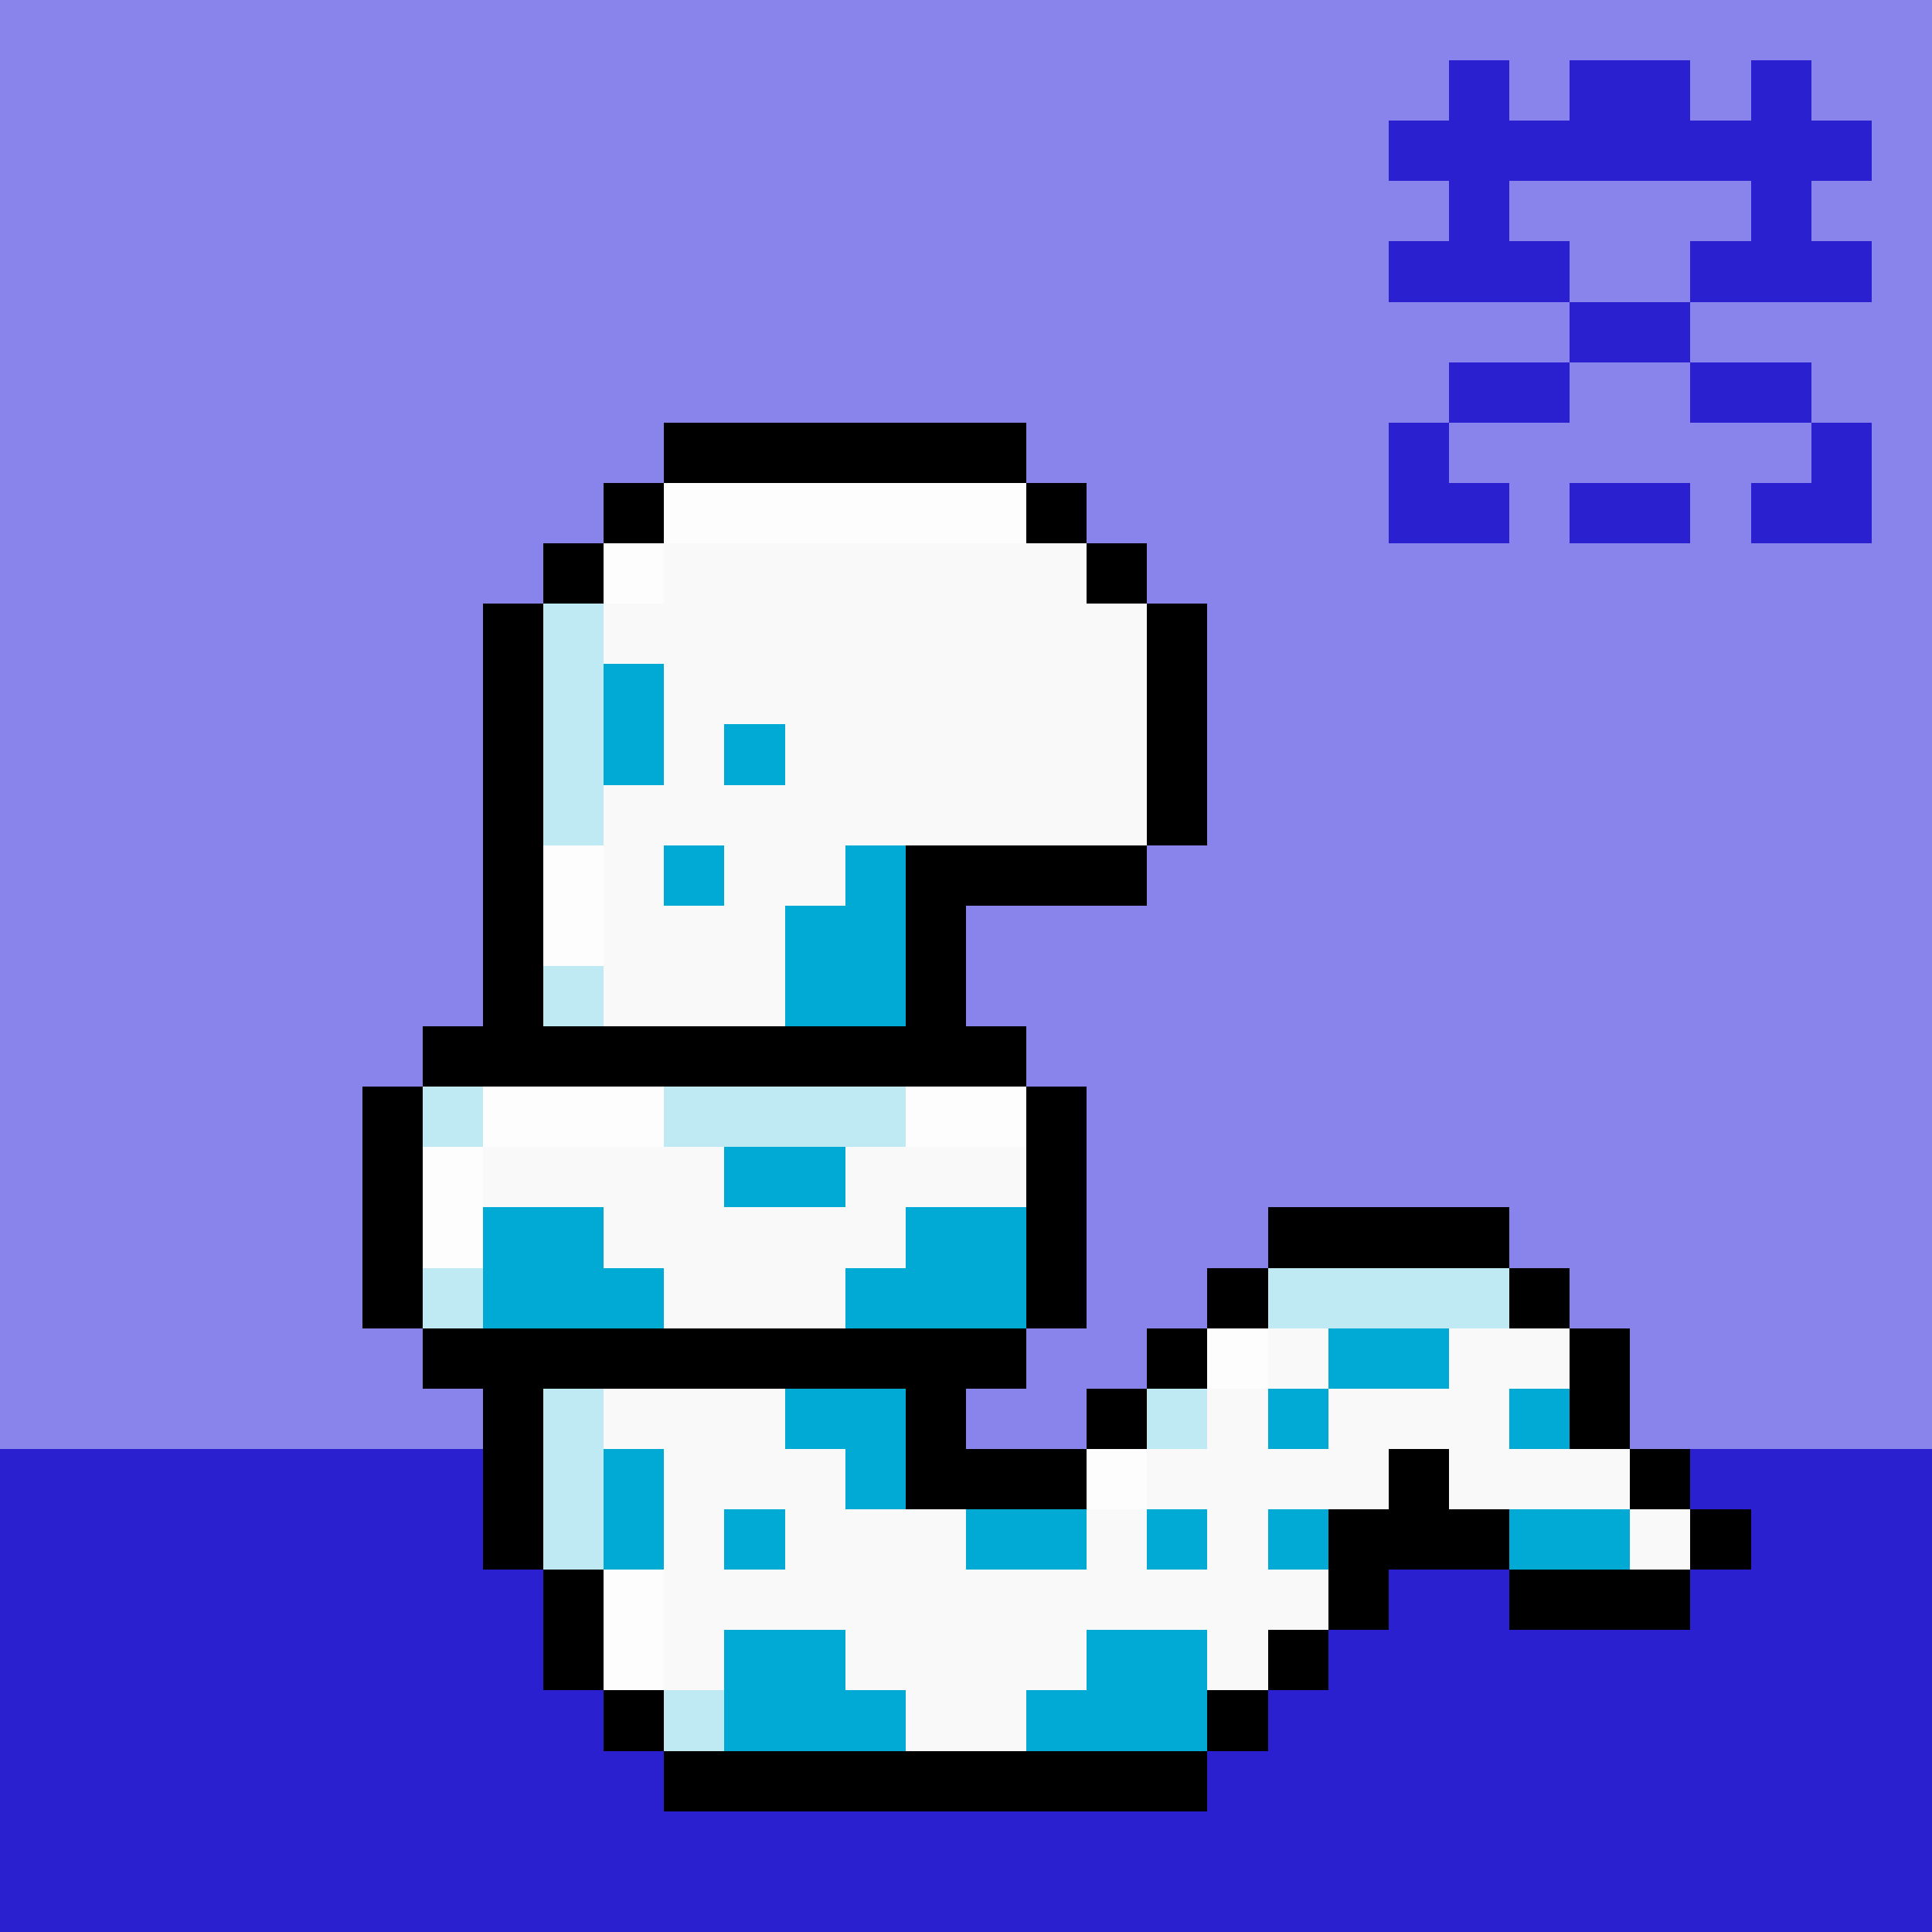
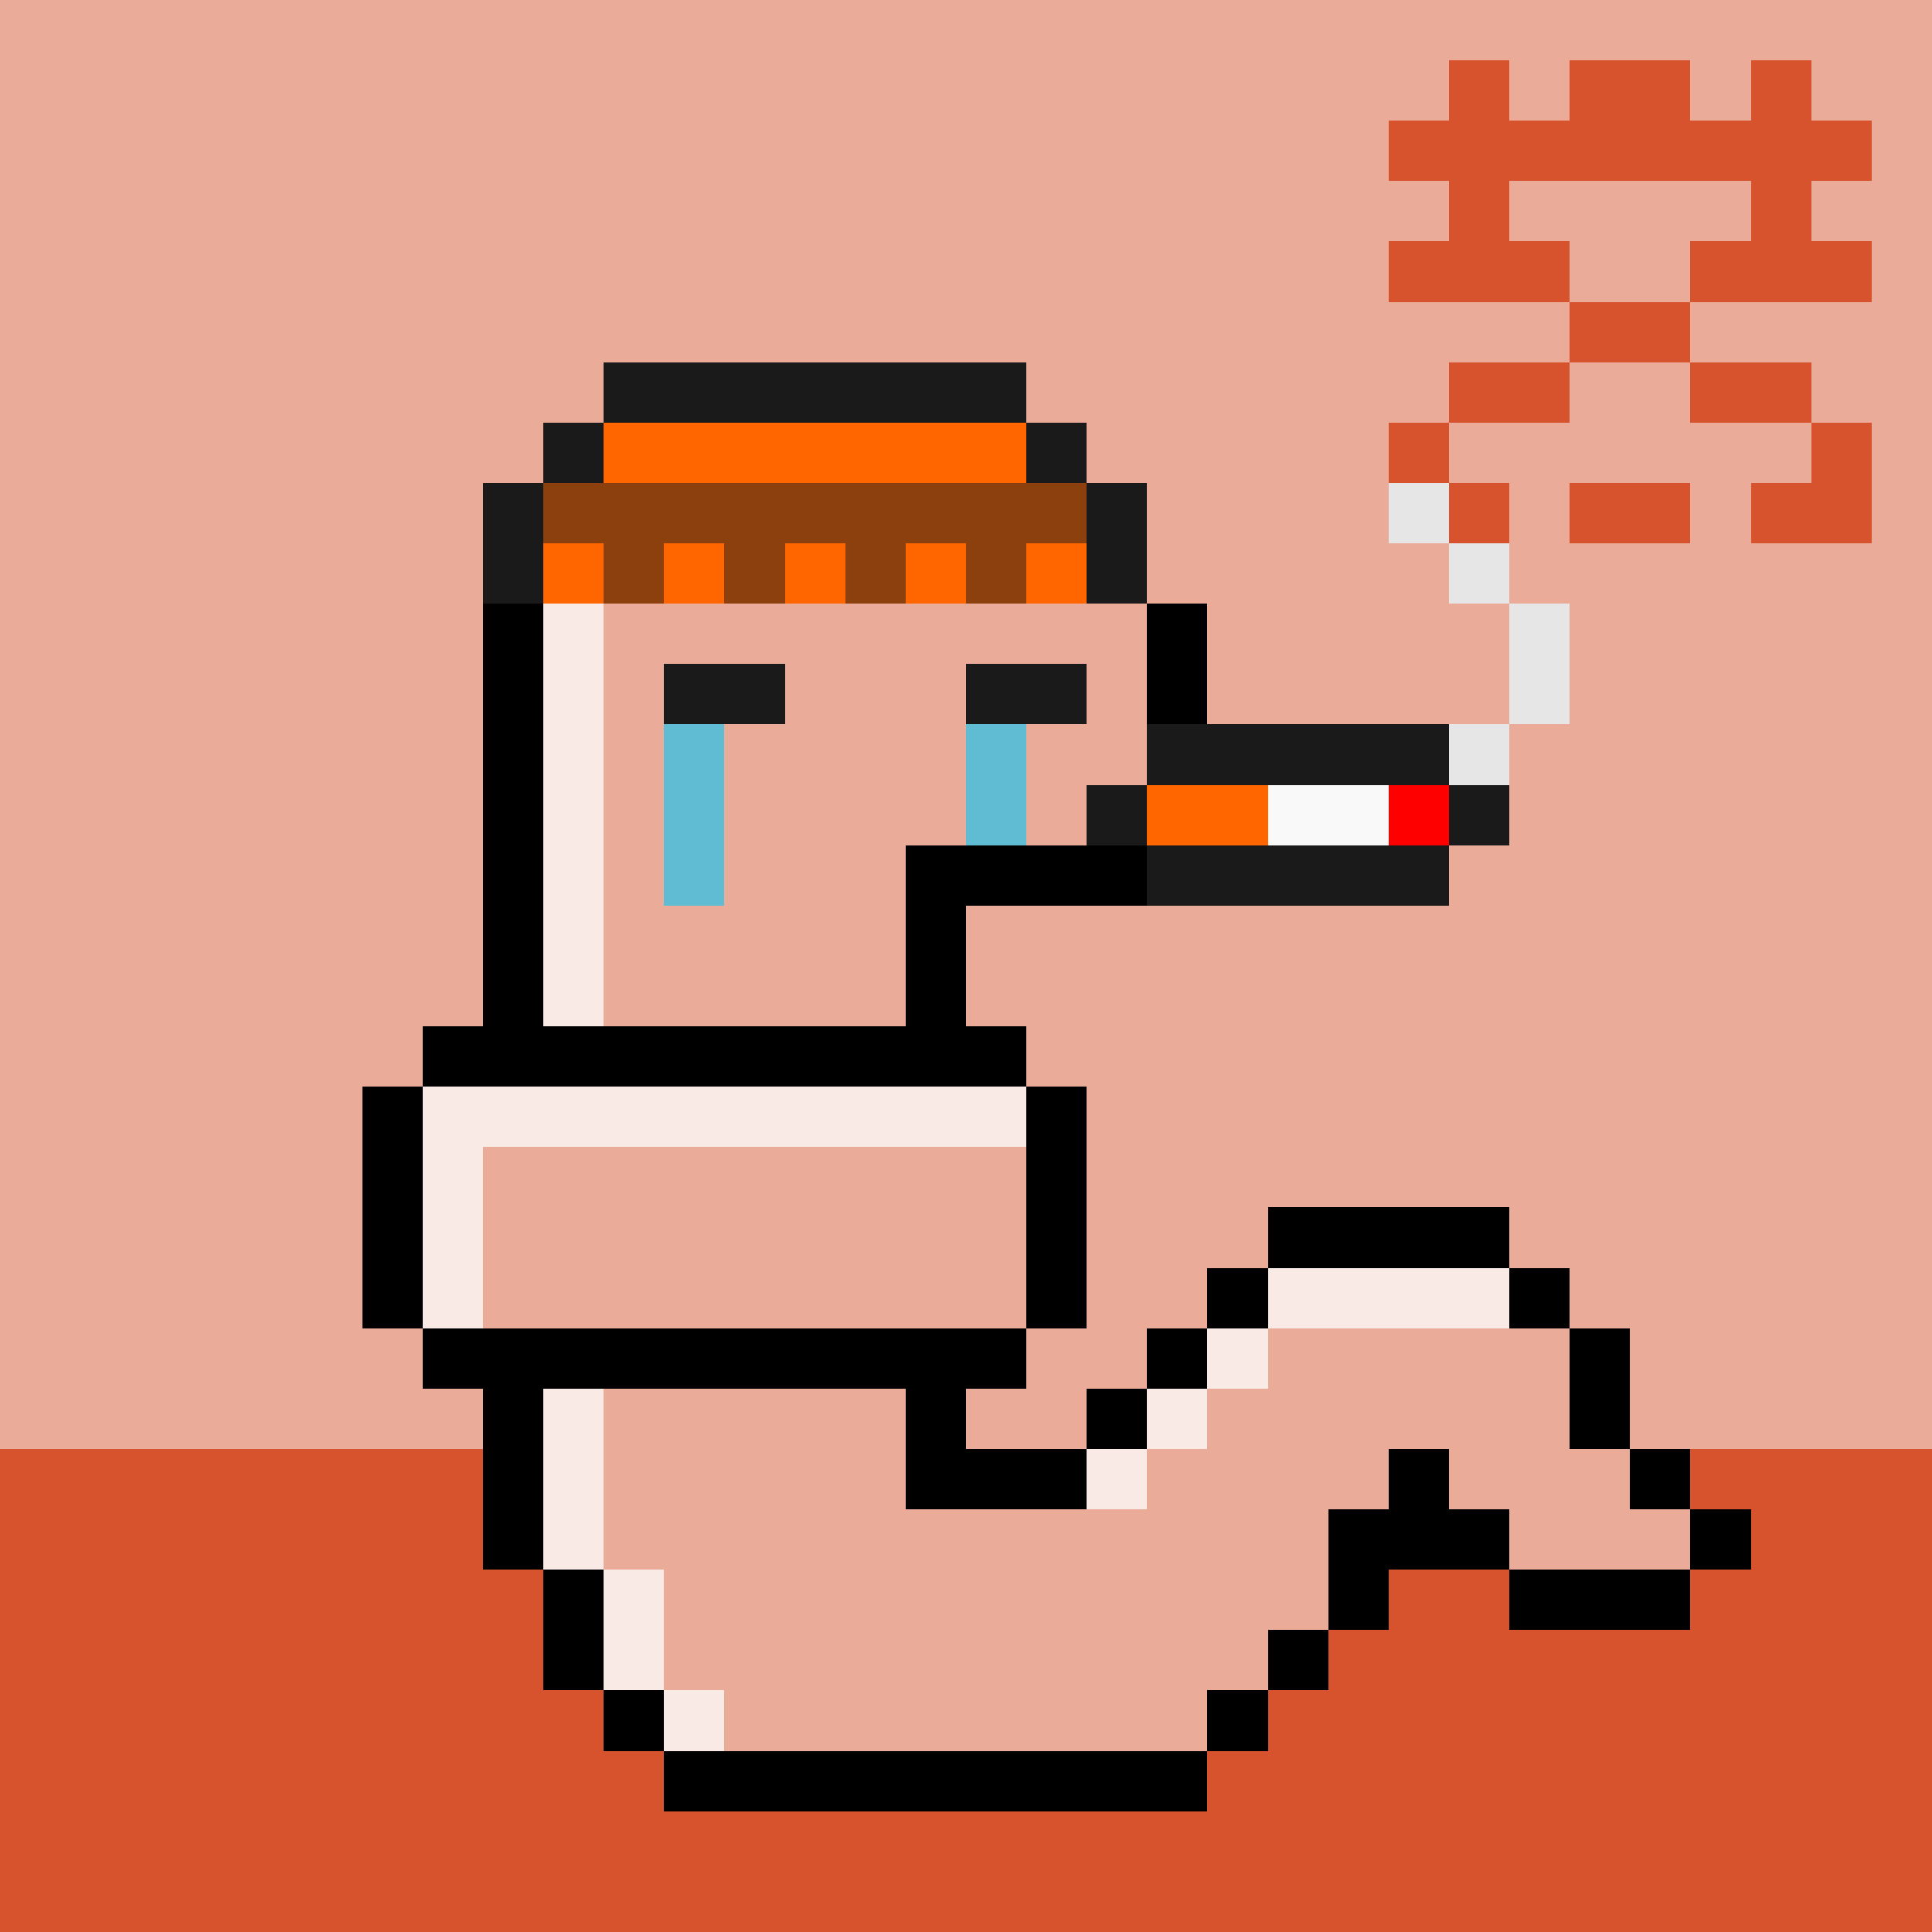
<svg xmlns="http://www.w3.org/2000/svg" viewBox="0 0 32 32" shape-rendering="crispEdges">
-   <rect style="fill:#8983ec;" id="wall" width="32" height="24" x="0" y="0" />
-   <rect style="fill:#2a20d0;" id="floor" width="32" height="8" x="0" y="24" />
-   <path fill="#2a20d0" d="M24 1h1v1h-1ZM29 1h1v1h-1ZM26 1h1v1h-1ZM27 1h1v1h-1ZM23 2h1v1h-1ZM30 2h1v1h-1ZM24 2h1v1h-1ZM29 2h1v1h-1ZM25 2h1v1h-1ZM28 2h1v1h-1ZM26 2h1v1h-1ZM27 2h1v1h-1ZM24 3h1v1h-1ZM29 3h1v1h-1ZM23 4h1v1h-1ZM30 4h1v1h-1ZM24 4h1v1h-1ZM29 4h1v1h-1ZM25 4h1v1h-1ZM28 4h1v1h-1ZM26 5h1v1h-1ZM27 5h1v1h-1ZM24 6h1v1h-1ZM29 6h1v1h-1ZM25 6h1v1h-1ZM28 6h1v1h-1ZM23 7h1v1h-1ZM30 7h1v1h-1ZM23 8h1v1h-1ZM30 8h1v1h-1ZM24 8h1v1h-1ZM29 8h1v1h-1ZM26 8h1v1h-1ZM27 8h1v1h-1Z" />
+   <rect style="fill:#ebab99;" id="wall" width="32" height="24" x="0" y="0" />
+   <rect style="fill:#d6532e;" id="floor" width="32" height="8" x="0" y="24" />
+   <path fill="#d6532e" d="M24 1h1v1h-1ZM29 1h1v1h-1ZM26 1h1v1h-1ZM27 1h1v1h-1ZM23 2h1v1h-1ZM30 2h1v1h-1ZM24 2h1v1h-1ZM29 2h1v1h-1ZM25 2h1v1h-1ZM28 2h1v1h-1ZM26 2h1v1h-1ZM27 2h1v1h-1ZM24 3h1v1h-1ZM29 3h1v1h-1ZM23 4h1v1h-1ZM30 4h1v1h-1ZM24 4h1v1h-1ZM29 4h1v1h-1ZM25 4h1v1h-1ZM28 4h1v1h-1ZM26 5h1v1h-1ZM27 5h1v1h-1ZM24 6h1v1h-1ZM29 6h1v1h-1ZM25 6h1v1h-1ZM28 6h1v1h-1ZM23 7h1v1h-1ZM30 7h1v1h-1ZM23 8h1v1h-1ZM30 8h1v1h-1ZM24 8h1v1h-1ZM29 8h1v1h-1ZM26 8h1v1h-1ZM27 8h1v1h-1Z" />
  <path id="bodyOutline" style="fill:#000;" d="M 11,7 V 8 H 10 V 9 H 9 v 1 H 8 v 7 H 7 v 1 H 6 v 4 h 1 v 1 h 1 v 2 1 h 1 v 2 h 1 v 1 h 1 v 1 h 9 v -1 h 1 v -1 h 1 v -1 h 1 v -1 h 2 v 1 h 3 v -1 h 1 v -1 h -1 v -1 h -1 v -2 h -1 v -1 h -1 v -1 h -4 v 1 h -1 v 1 h -1 v 1 h -1 v 1 h -2 v -1 h 1 v -1 h 1 v -4 h -1 v -1 h -1 v -2 h 3 v -1 h 1 V 10 H 19 V 9 H 18 V 8 H 17 V 7 Z" />
-   <path id="bodyColor" style="fill:#f9f9f9;" d="m 11,8 v 1 h -1 v 1 H 9 v 3 1 3 h 6 v -2 -1 h 1 3 V 10 H 18 V 9 H 17 V 8 Z M 7,18 v 4 h 1 1 6 1 1 V 18 H 16 15 9 8 Z m 14,3 v 1 h -1 v 1 h -1 v 1 h -1 v 1 H 16 15 V 23 H 9 v 2 1 h 1 v 2 h 1 v 1 h 9 v -1 h 1 v -1 h 1 v -1 -1 h 1 v -1 h 1 v 1 h 1 v 1 h 3 v -1 h -1 v -1 h -1 v -2 h -1 v -1 z" />
-   <path id="bodyPattern" style="fill:#00aad4;" d="m 9,10 v 4 h 1 v -1 h 1 v -2 h -1 v -1 z m 3,2 v 1 h 1 v -1 z m -1,2 v 1 h 1 v -1 z m 3,0 v 1 h -1 v 2 h 1 1 v -3 z m -5,2 v 1 h 1 v -1 z m -2,2 v 1 h 1 v -1 z m 4,0 v 1 h 1 v 1 h 2 v -1 h 1 v -1 z m -3,2 v 1 H 7 v 1 h 4 v -1 h -1 v -1 z m 7,0 v 1 h -1 v 1 h 1 2 v -2 z m 6,1 v 1 h 1 v 1 h 2 v -1 h 1 v -1 z m 1,2 h -1 v 1 h 1 z M 9,23 v 3 h 1 1 v -2 h -1 v -1 z m 4,0 v 1 h 1 v 1 h 1 v -1 -1 z m 6,0 v 1 h 1 v -1 z m 6,0 v 1 h 1 v -1 z m -13,2 v 1 h 1 v -1 z m 4,0 v 1 h 2 v -1 z m 3,0 v 1 h 1 v -1 z m 2,0 v 1 h 1 v -1 z m 4,0 v 1 h 2 v -1 z m -13,2 v 1 h -1 v 1 h 4 v -1 h -1 v -1 z m 6,0 v 1 h -1 v 1 h 3 v -1 -1 z" />
+   <path id="bodyColor" style="fill:#ebab99;" d="m 11,8 v 1 h -1 v 1 H 9 v 3 1 3 h 6 v -2 -1 h 1 3 V 10 H 18 V 9 H 17 V 8 Z M 7,18 v 4 h 1 1 6 1 1 V 18 H 16 15 9 8 Z m 14,3 v 1 h -1 v 1 h -1 v 1 h -1 v 1 H 16 15 V 23 H 9 v 2 1 h 1 v 2 h 1 v 1 h 9 v -1 h 1 v -1 h 1 v -1 -1 h 1 v -1 h 1 v 1 h 1 v 1 h 3 v -1 h -1 v -1 h -1 v -2 h -1 v -1 z" />
  <path id="bodyHighlight" style="fill:#fff;fill-opacity:0.75;" d="m 11,8 v 1 h 6 V 8 Z m 0,1 h -1 v 1 h 1 z m -1,1 H 9 v 7 h 1 z m -3,8 v 1 3 h 1 v -3 h 9 v -1 z m 14,3 v 1 h 4 v -1 z m 0,1 h -1 v 1 h 1 z m -1,1 h -1 v 1 h 1 z m -1,1 h -1 v 1 h 1 z M 9,23 v 3 h 1 v -3 z m 1,3 v 2 h 1 v -2 z m 1,2 v 1 h 1 v -1 z" />
+   <g transform="translate(-2,1)">
+     <path fill="#5fbcd3" d="m13 11v3h1v-3zm5 0v2h1v-2z" />
+     <path fill="#1a1a1a" d="m13 10v1h2v-1zm5 0v1h2v-1z" />
+   </g>
+   <g style="fill:#333333" transform="translate(1,5)">
+     <path style="fill:#1a1a1a;" d="M 9,1 V 2 H 8 V 3 H 7 V 5 H 18 V 3 H 17 V 2 H 16 V 1 Z" />
+     <path style="fill:#ff6600;" d="M 9,2 V 3 H 8 v 2 h 9 V 3 H 16 V 2 Z" />
+     <path style="fill:#1a1a1a;fill-opacity:0.5;" d="m 8,3 v 1 h 1 v 1 h 1 V 4 h 1 v 1 h 1 V 4 h 1 v 1 h 1 V 4 h 1 v 1 h 1 V 4 h 1 V 3 Z" />
+   </g>
+   <g>
+     <path style="fill:#1a1a1a;" d="m 19,12 v 1 h -1 v 1 h 1 v 1 h 5 v -1 h 1 v -1 h -1 v -1 z" />
+     <path style="fill:#ff6600;" d="m 19,13 v 1 h 2 v -1 z" />
+     <path style="fill:#f9f9f9;" d="m 21,13 v 1 h 2 v -1 z" />
+     <path style="fill:#ff0000;" d="m 23,13 v 1 h 1 v -1 z" />
+     <path style="fill:#e6e6e6;" d="m 23,8 v 1 h 1 V 8 Z m 1,1 v 1 h 1 V 9 Z m 1,1 v 2 h 1 v -2 z m 0,2 h -1 v 1 h 1 z" />
+   </g>
</svg>
